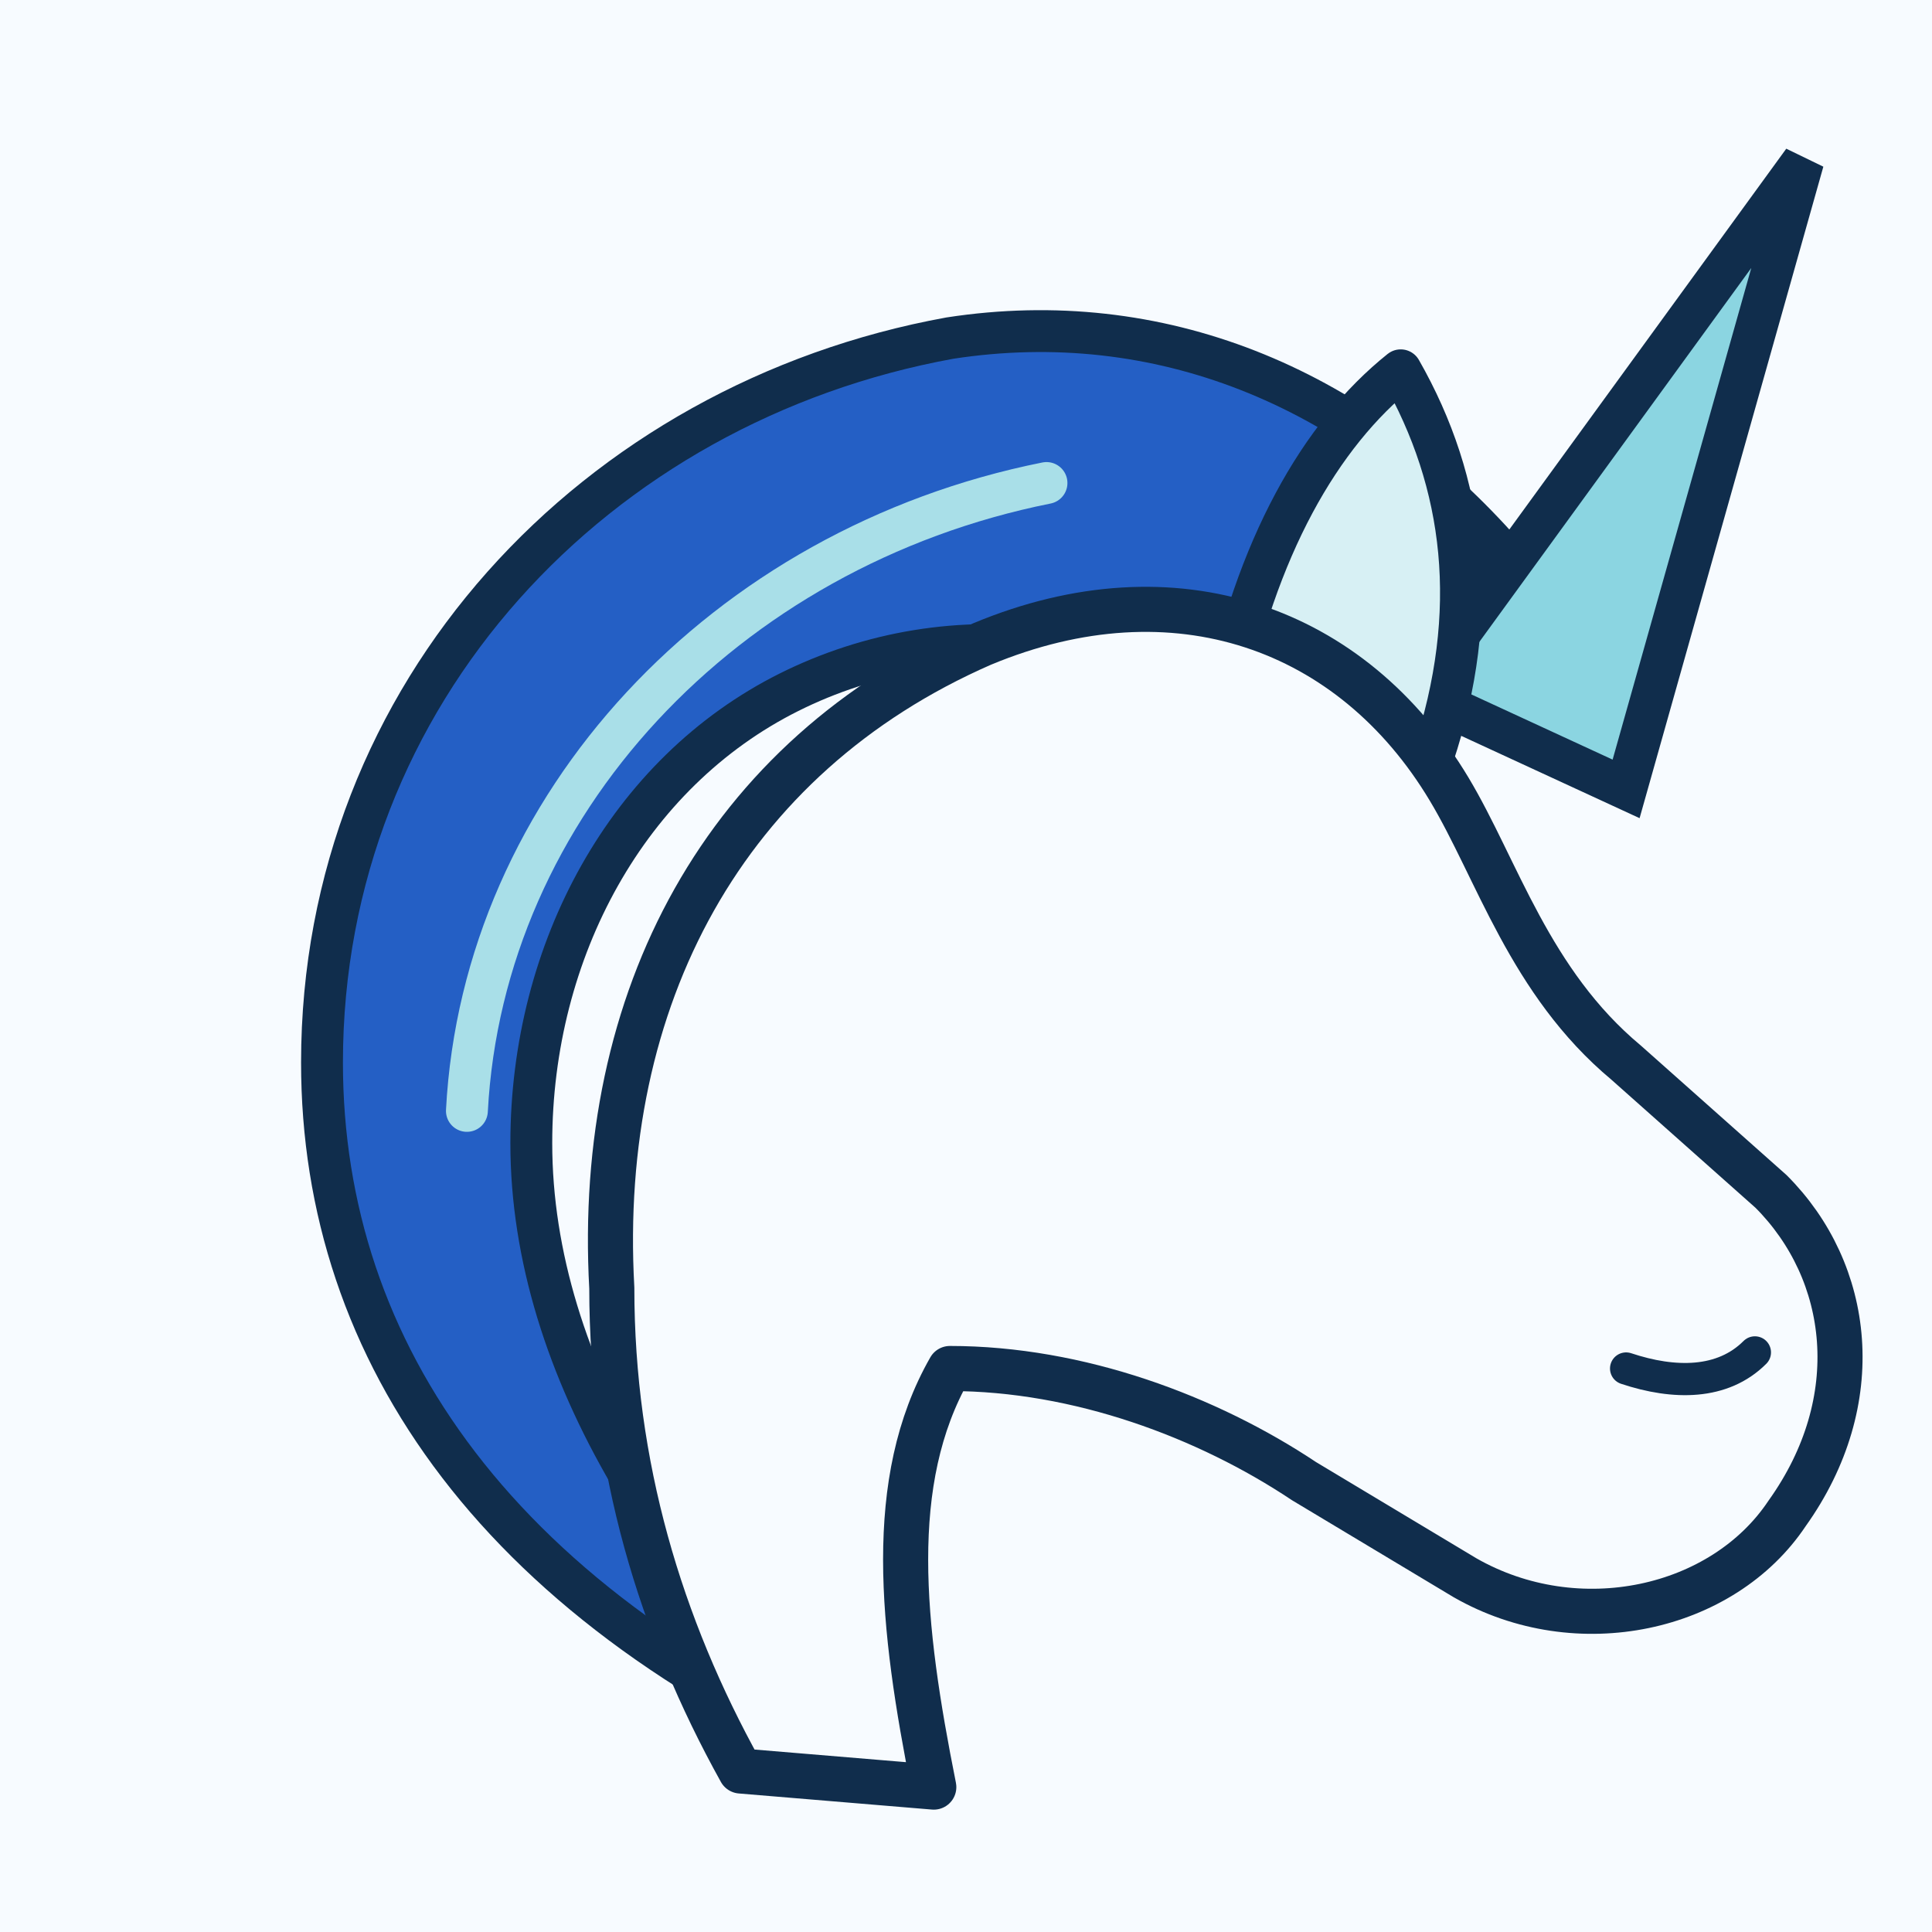
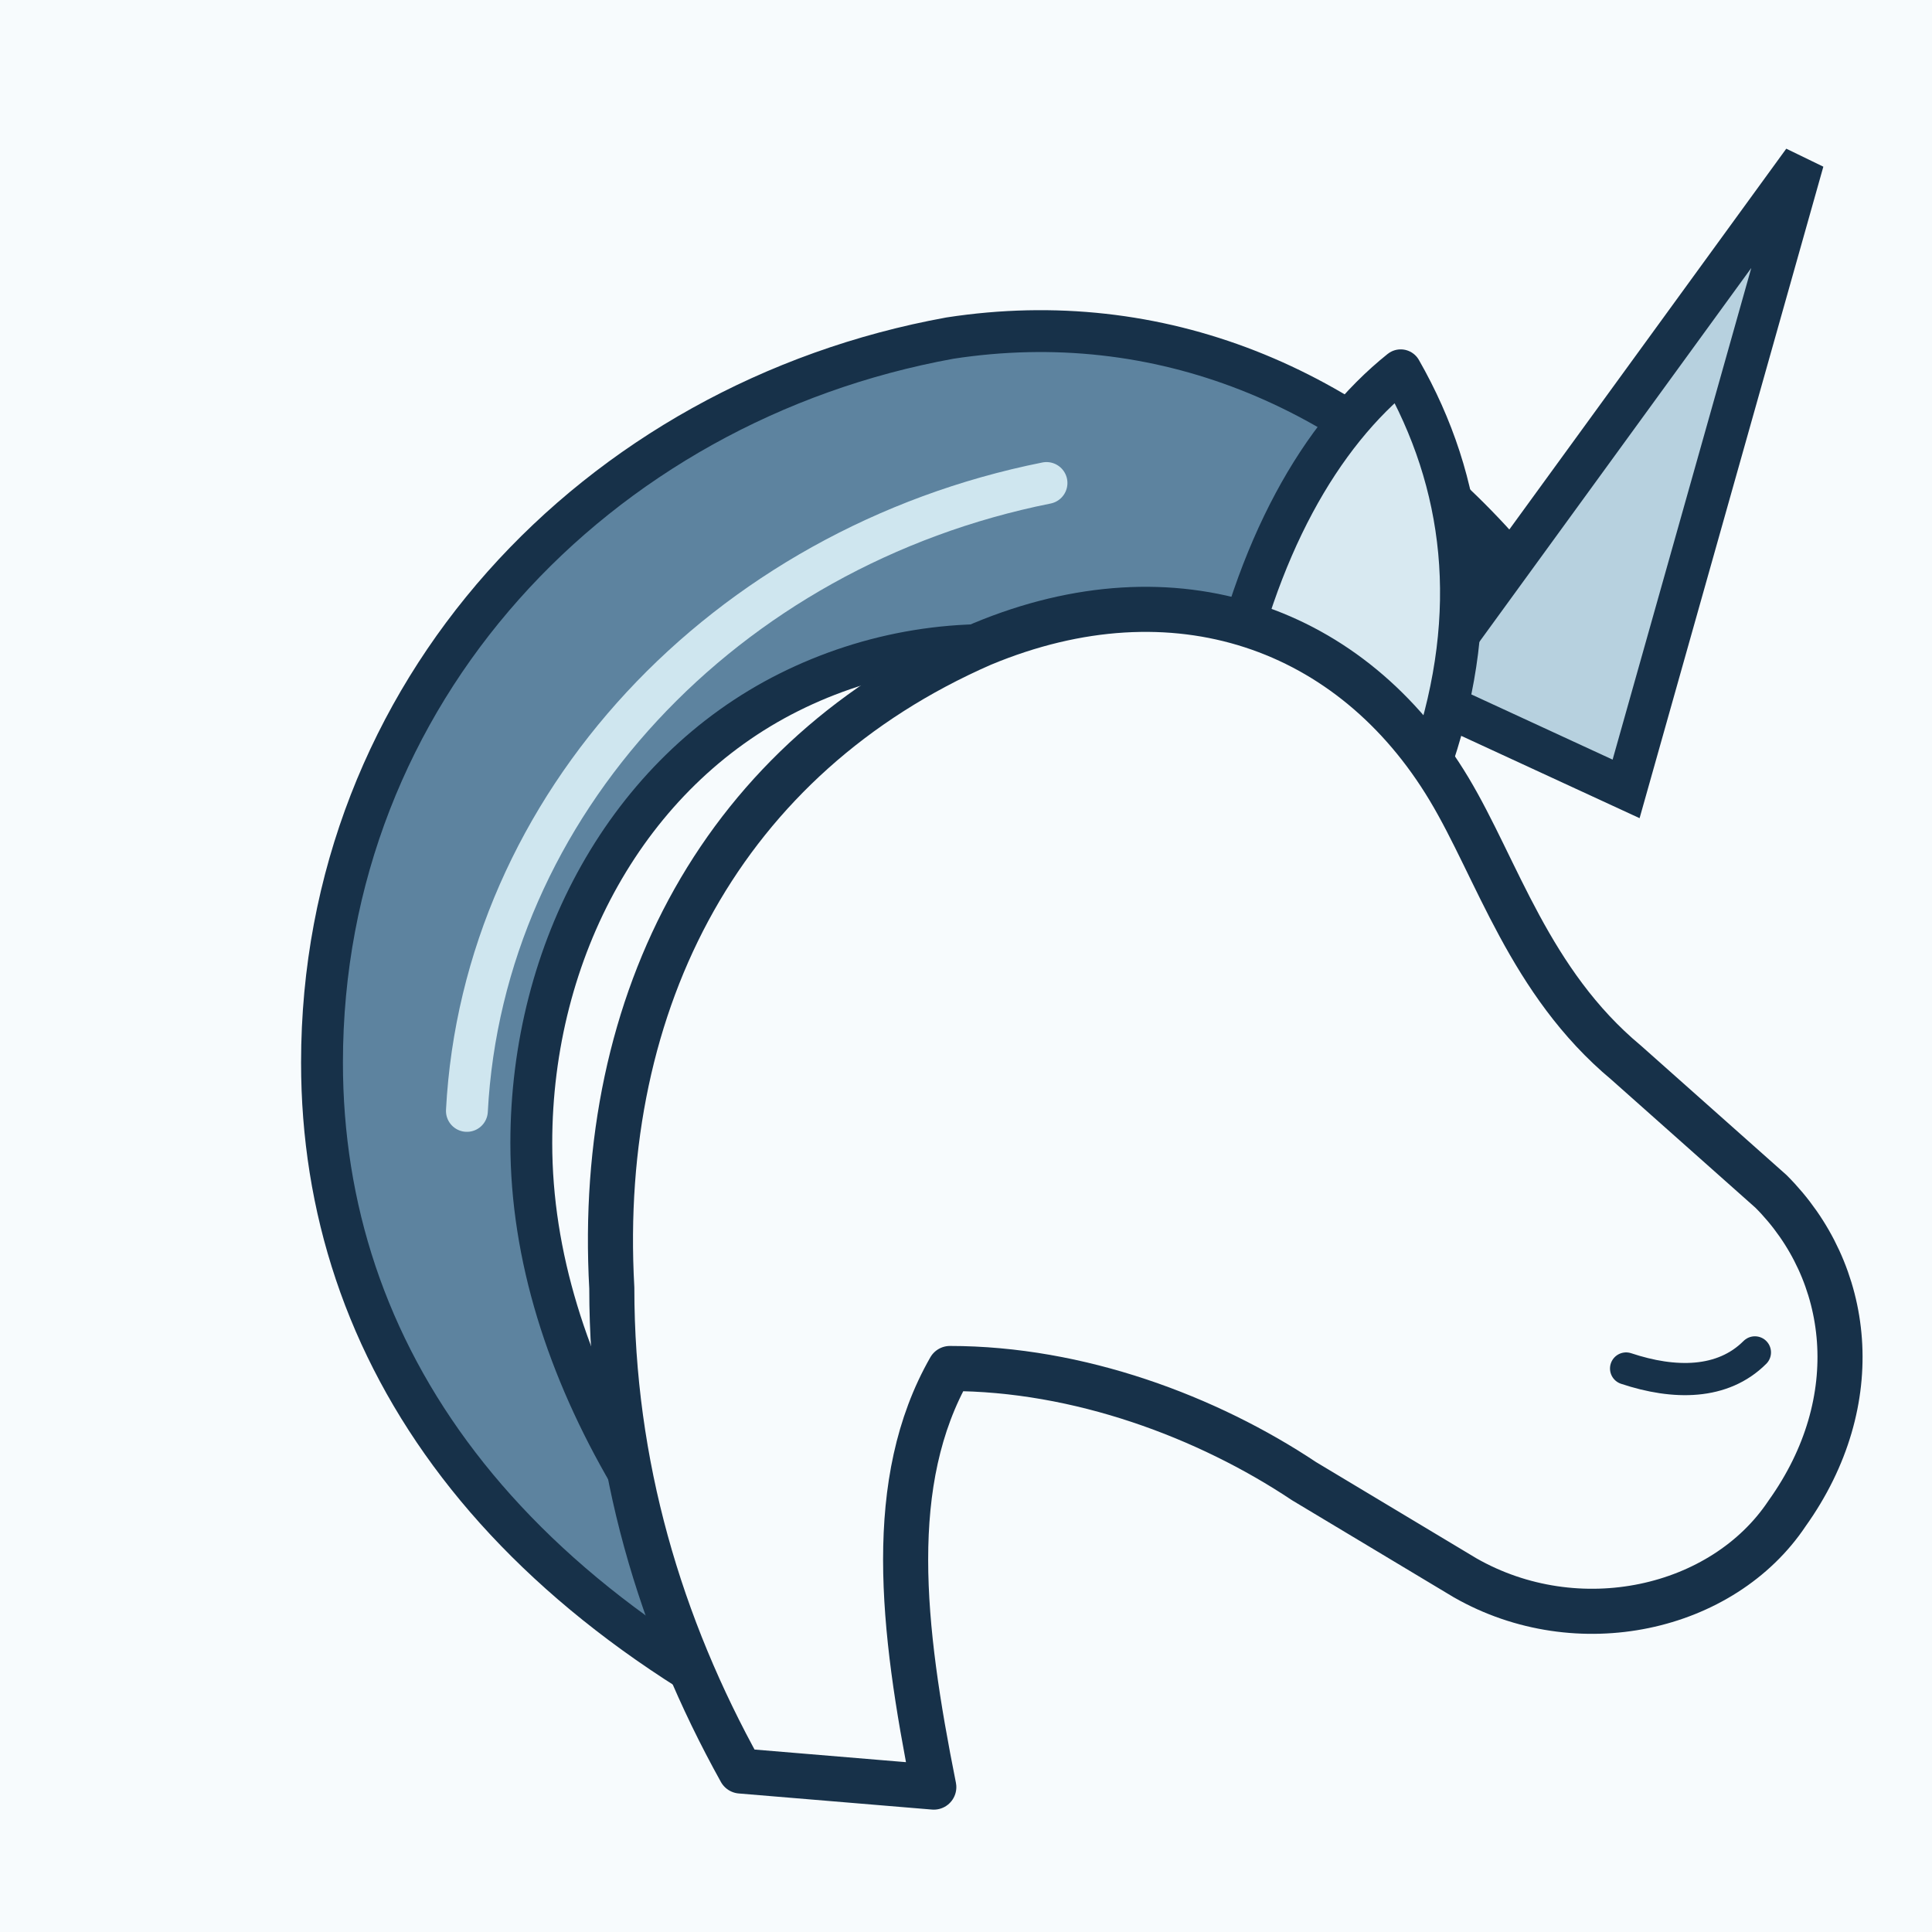
<svg xmlns="http://www.w3.org/2000/svg" viewBox="0 0 120 120">
-   <rect width="120" height="120" fill="#f7fbff" />
-   <path d="M55 110C31 100 20 84 20 66c0-23 17-41 39-45 13-2 25 3 34 13L82 49C72 39 59 38 49 43 39 48 33 59 33 71c0 14 9 28 22 39Z" fill="#245fc5" stroke="#102d4c" stroke-width="2.6" stroke-linejoin="round" />
-   <path d="M29 69c1-19 16-35 36-39" fill="none" stroke="#a9dfe8" stroke-width="2.6" stroke-linecap="round" />
-   <path d="m88 43 24-33-11 39Z" fill="#8bd5e1" stroke="#102d4c" stroke-width="2.6" stroke-linejoin="miter" />
-   <path d="M76 44c2-10 6-17 11-21 4 7 5 15 2 24Z" fill="#d7f0f4" stroke="#102d4c" stroke-width="2.6" stroke-linejoin="round" />
-   <path d="M61 40c12-5 23-1 29 9 3 5 5 12 11 17l9 8c5 5 6 13 1 20-4 6-13 8-20 4l-10-6c-6-4-14-7-22-7-4 7-3 16-1 26l-12-1c-5-9-8-19-8-30-1-18 7-33 23-40Z" fill="#f7fbff" stroke="#102d4c" stroke-width="2.8" stroke-linejoin="round" />
-   <path d="M101 85c3 1 6 1 8-1" fill="none" stroke="#102d4c" stroke-width="2" stroke-linecap="round" />
+   <rect width="120" height="120" fill="#f7fbfd" />
+   <path d="M55 110C31 100 20 84 20 66c0-23 17-41 39-45 13-2 25 3 34 13L82 49C72 39 59 38 49 43 39 48 33 59 33 71c0 14 9 28 22 39Z" fill="#5d839f" stroke="#173149" stroke-width="2.6" stroke-linejoin="round" />
+   <path d="M29 69c1-19 16-35 36-39" fill="none" stroke="#cfe6ef" stroke-width="2.6" stroke-linecap="round" />
+   <path d="m88 43 24-33-11 39Z" fill="#b7d1df" stroke="#173149" stroke-width="2.6" stroke-linejoin="miter" />
+   <path d="M76 44c2-10 6-17 11-21 4 7 5 15 2 24Z" fill="#d8e9f1" stroke="#173149" stroke-width="2.6" stroke-linejoin="round" />
+   <path d="M61 40c12-5 23-1 29 9 3 5 5 12 11 17l9 8c5 5 6 13 1 20-4 6-13 8-20 4l-10-6c-6-4-14-7-22-7-4 7-3 16-1 26l-12-1c-5-9-8-19-8-30-1-18 7-33 23-40Z" fill="#f7fbfd" stroke="#173149" stroke-width="2.8" stroke-linejoin="round" />
+   <path d="M101 85c3 1 6 1 8-1" fill="none" stroke="#173149" stroke-width="2" stroke-linecap="round" />
</svg>
